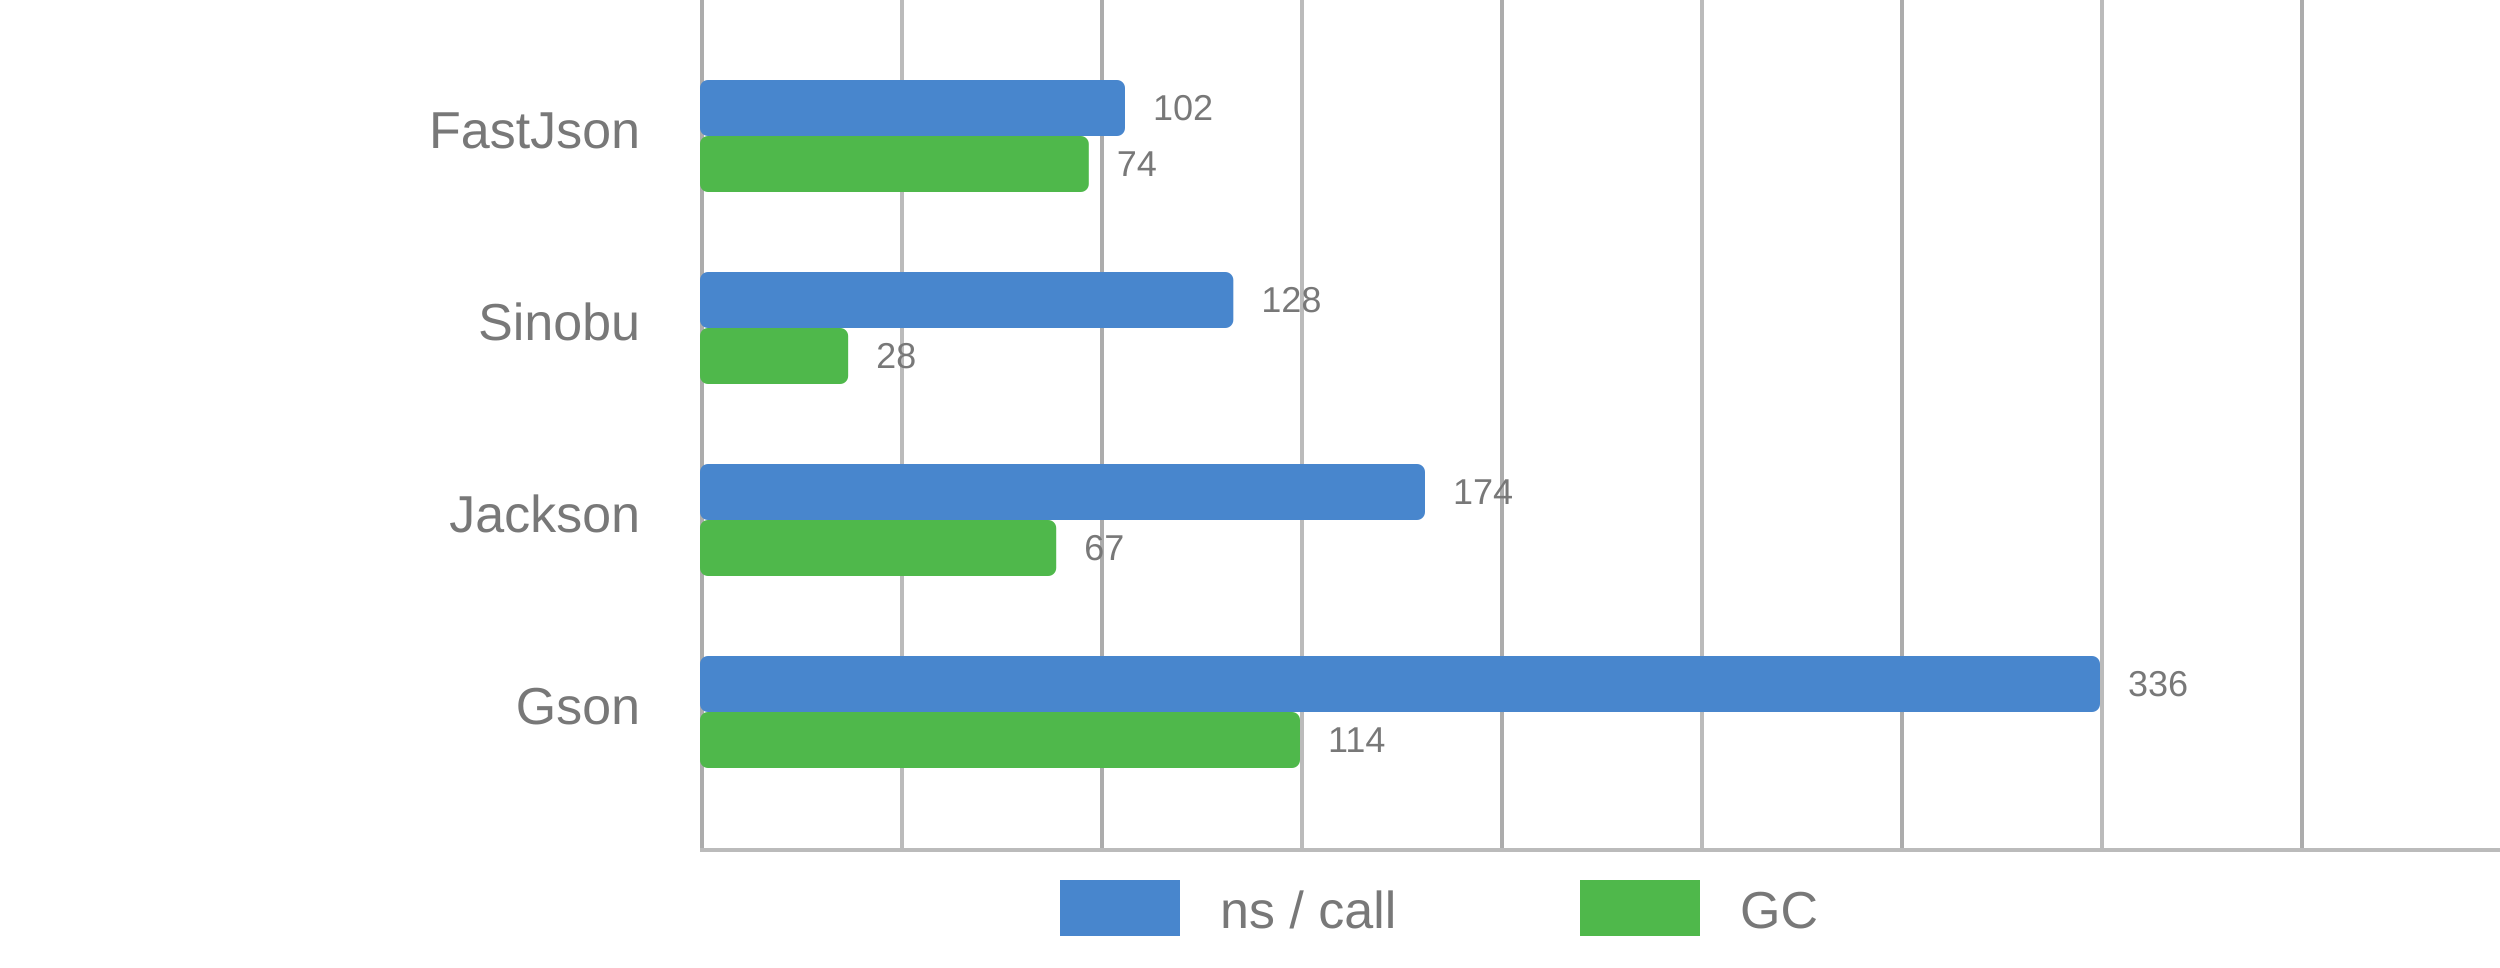
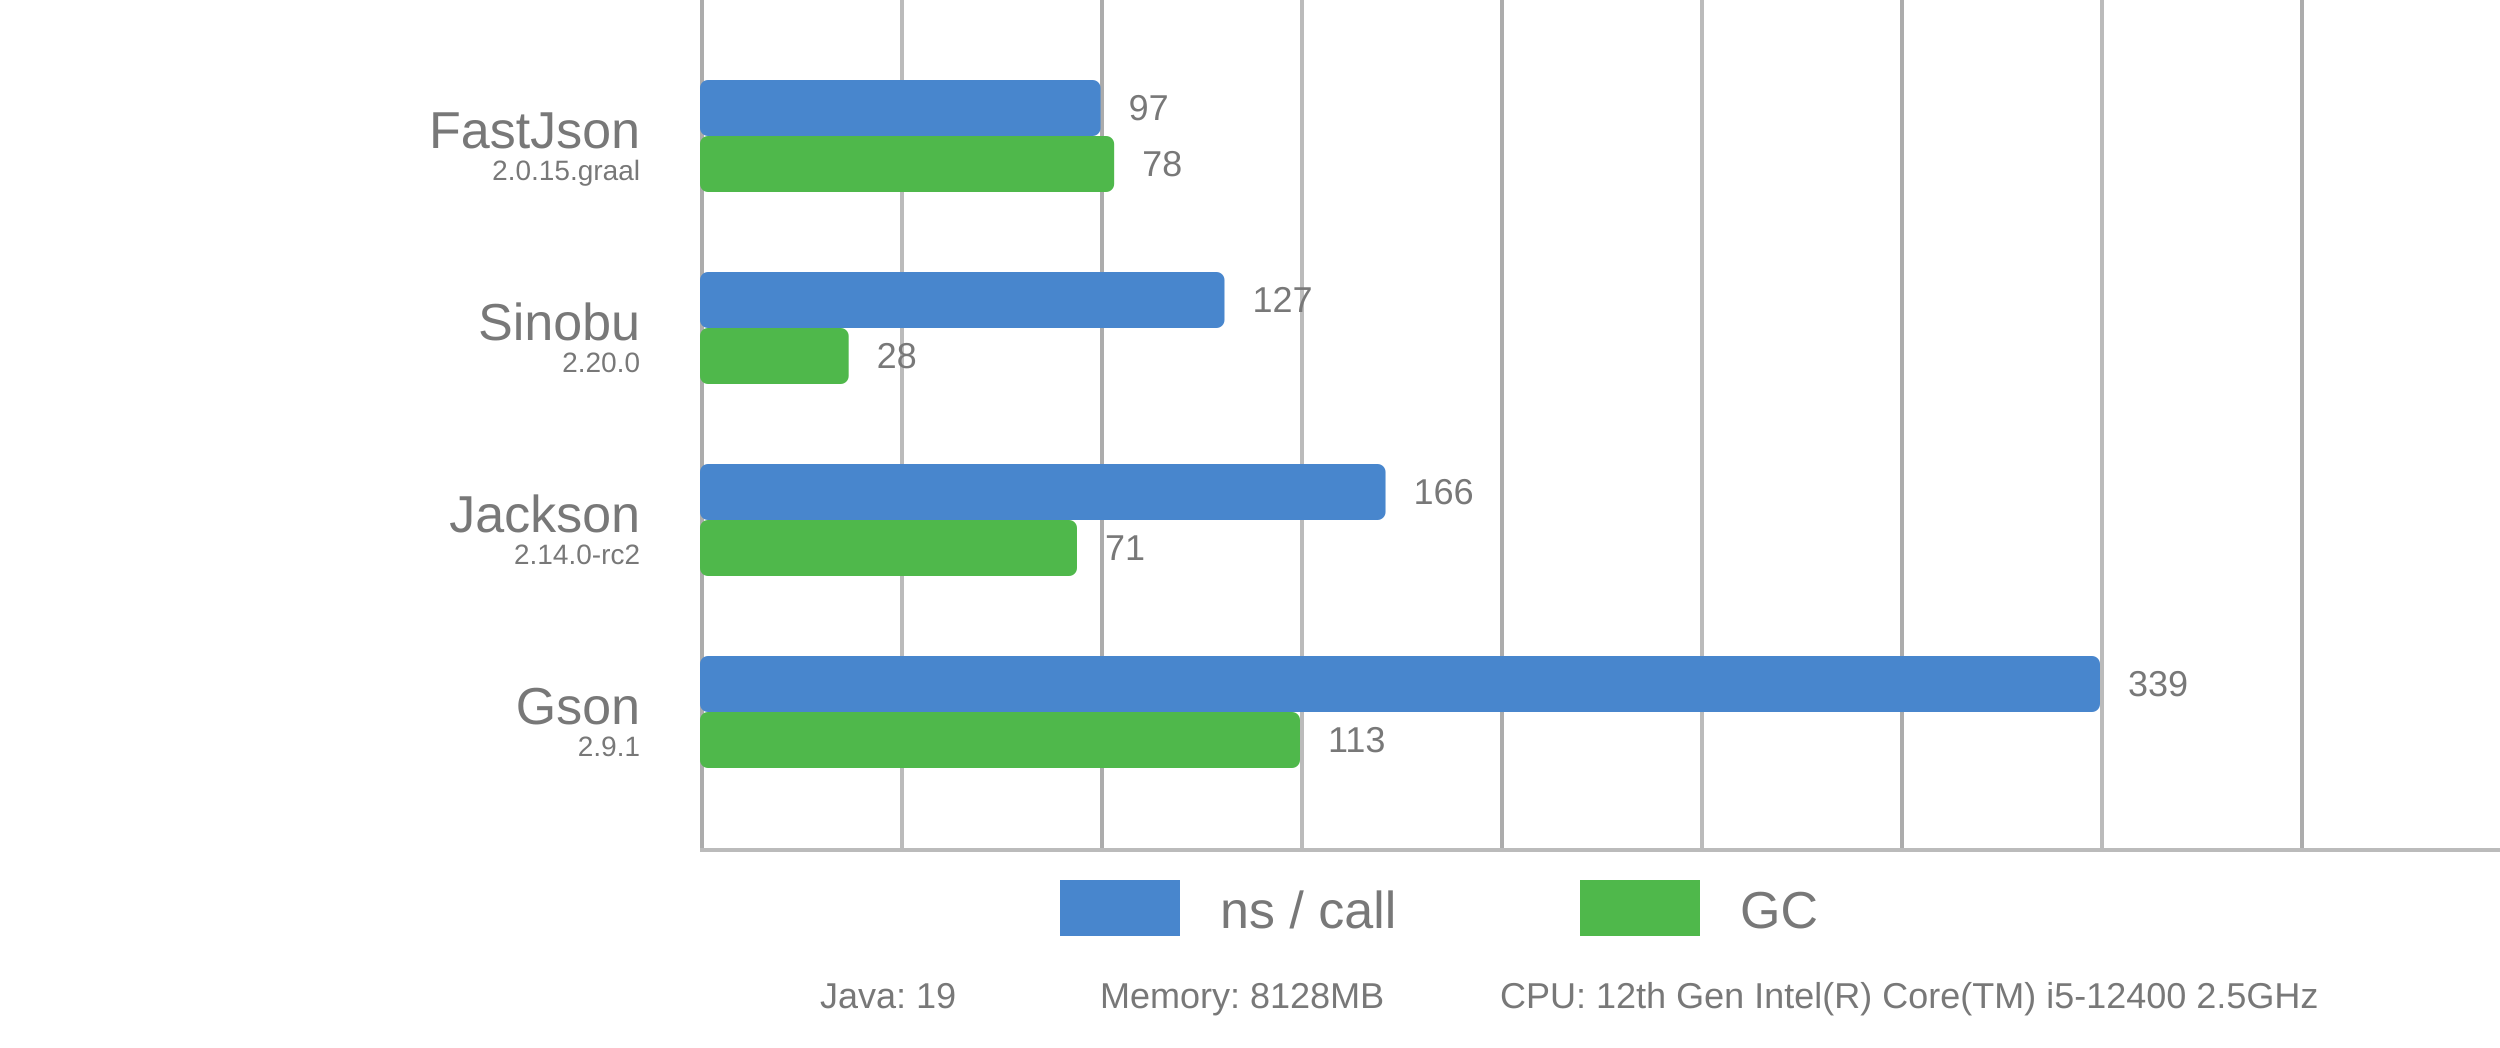
- <svg xmlns="http://www.w3.org/2000/svg" viewBox="0 0 625 242">
+ <svg xmlns="http://www.w3.org/2000/svg" viewBox="0 0 625 262">
  <style>
      text {
          font-family: Arial;
          font-size: 13px;
          fill: #787878;
      }

      .desc {
          font-size: 9px;
+       }
+ 
+       .ver {
+           font-size: 7px;
      }

      .vline {
          fill: #acacac;
          stroke: none;
          stroke-width: 0;
      }

      .subline {
          fill: #bbb;
          stroke: none;
          stroke-width: 0;
      }

      .call {
          fill: #4886CD;
          stroke-linejoin: round;
          height: 14px;
      }

      .gc {
          fill: #4FB84B;
          stroke-linejoin: round;
          height: 14px;
      }
  </style>
  <g>
    <rect x="175" y="0" width="1" height="212" class="vline" />
    <rect x="275" y="0" width="1" height="212" class="vline" />
    <rect x="375" y="0" width="1" height="212" class="vline" />
    <rect x="475" y="0" width="1" height="212" class="vline" />
    <rect x="575" y="0" width="1" height="212" class="vline" />
    <rect x="225" y="0" width="1" height="212" class="subline" />
    <rect x="325" y="0" width="1" height="212" class="subline" />
    <rect x="425" y="0" width="1" height="212" class="subline" />
    <rect x="525" y="0" width="1" height="212" class="subline" />
    <rect x="175" y="212" width="450" height="1" class="subline" />
    <rect x="265" y="220" width="30" class="call" />
    <text x="305" y="232">ns / call</text>
    <rect x="395" y="220" width="30" class="gc" />
    <text x="435" y="232">GC</text>
  </g>
-   <rect x="175" y="20" width="106.25" rx="2" ry="2" class="call" />
-   <rect x="175" y="34" width="97.198" rx="2" ry="2" class="gc" />
+   <rect x="175" y="20" width="100.147" rx="2" ry="2" class="call" />
+   <rect x="175" y="34" width="103.54" rx="2" ry="2" class="gc" />
  <text x="160" y="37" text-anchor="end">FastJson</text>
-   <text x="288.25" y="30" class="desc">102</text>
-   <text x="279.198" y="44" class="desc">74</text>
-   <rect x="175" y="68" width="133.333" rx="2" ry="2" class="call" />
-   <rect x="175" y="82" width="37.04" rx="2" ry="2" class="gc" />
+   <text x="160" y="45" text-anchor="end" class="ver">2.0.15.graal</text>
+   <text x="282.147" y="30" class="desc">97</text>
+   <text x="285.54" y="44" class="desc">78</text>
+   <rect x="175" y="68" width="131.121" rx="2" ry="2" class="call" />
+   <rect x="175" y="82" width="37.168" rx="2" ry="2" class="gc" />
  <text x="160" y="85" text-anchor="end">Sinobu</text>
-   <text x="315.333" y="78" class="desc">128</text>
-   <text x="219.04" y="92" class="desc">28</text>
-   <rect x="175" y="116" width="181.25" rx="2" ry="2" class="call" />
-   <rect x="175" y="130" width="89.054" rx="2" ry="2" class="gc" />
+   <text x="160" y="93" text-anchor="end" class="ver">2.20.0</text>
+   <text x="313.121" y="78" class="desc">127</text>
+   <text x="219.168" y="92" class="desc">28</text>
+   <rect x="175" y="116" width="171.386" rx="2" ry="2" class="call" />
+   <rect x="175" y="130" width="94.248" rx="2" ry="2" class="gc" />
  <text x="160" y="133" text-anchor="end">Jackson</text>
-   <text x="363.25" y="126" class="desc">174</text>
-   <text x="271.054" y="140" class="desc">67</text>
+   <text x="160" y="141" text-anchor="end" class="ver">2.14.0-rc2</text>
+   <text x="353.386" y="126" class="desc">166</text>
+   <text x="276.248" y="140" class="desc">71</text>
  <rect x="175" y="164" width="350" rx="2" ry="2" class="call" />
  <rect x="175" y="178" width="150" rx="2" ry="2" class="gc" />
  <text x="160" y="181" text-anchor="end">Gson</text>
-   <text x="532" y="174" class="desc">336</text>
-   <text x="332" y="188" class="desc">114</text>
+   <text x="160" y="189" text-anchor="end" class="ver">2.9.1</text>
+   <text x="532" y="174" class="desc">339</text>
+   <text x="332" y="188" class="desc">113</text>
  <text x="205" y="252" class="desc">Java: 19</text>
  <text x="275" y="252" class="desc">Memory: 8128MB</text>
  <text x="375" y="252" class="desc">CPU: 12th Gen Intel(R) Core(TM) i5-12400 2.5GHz</text>
</svg>
